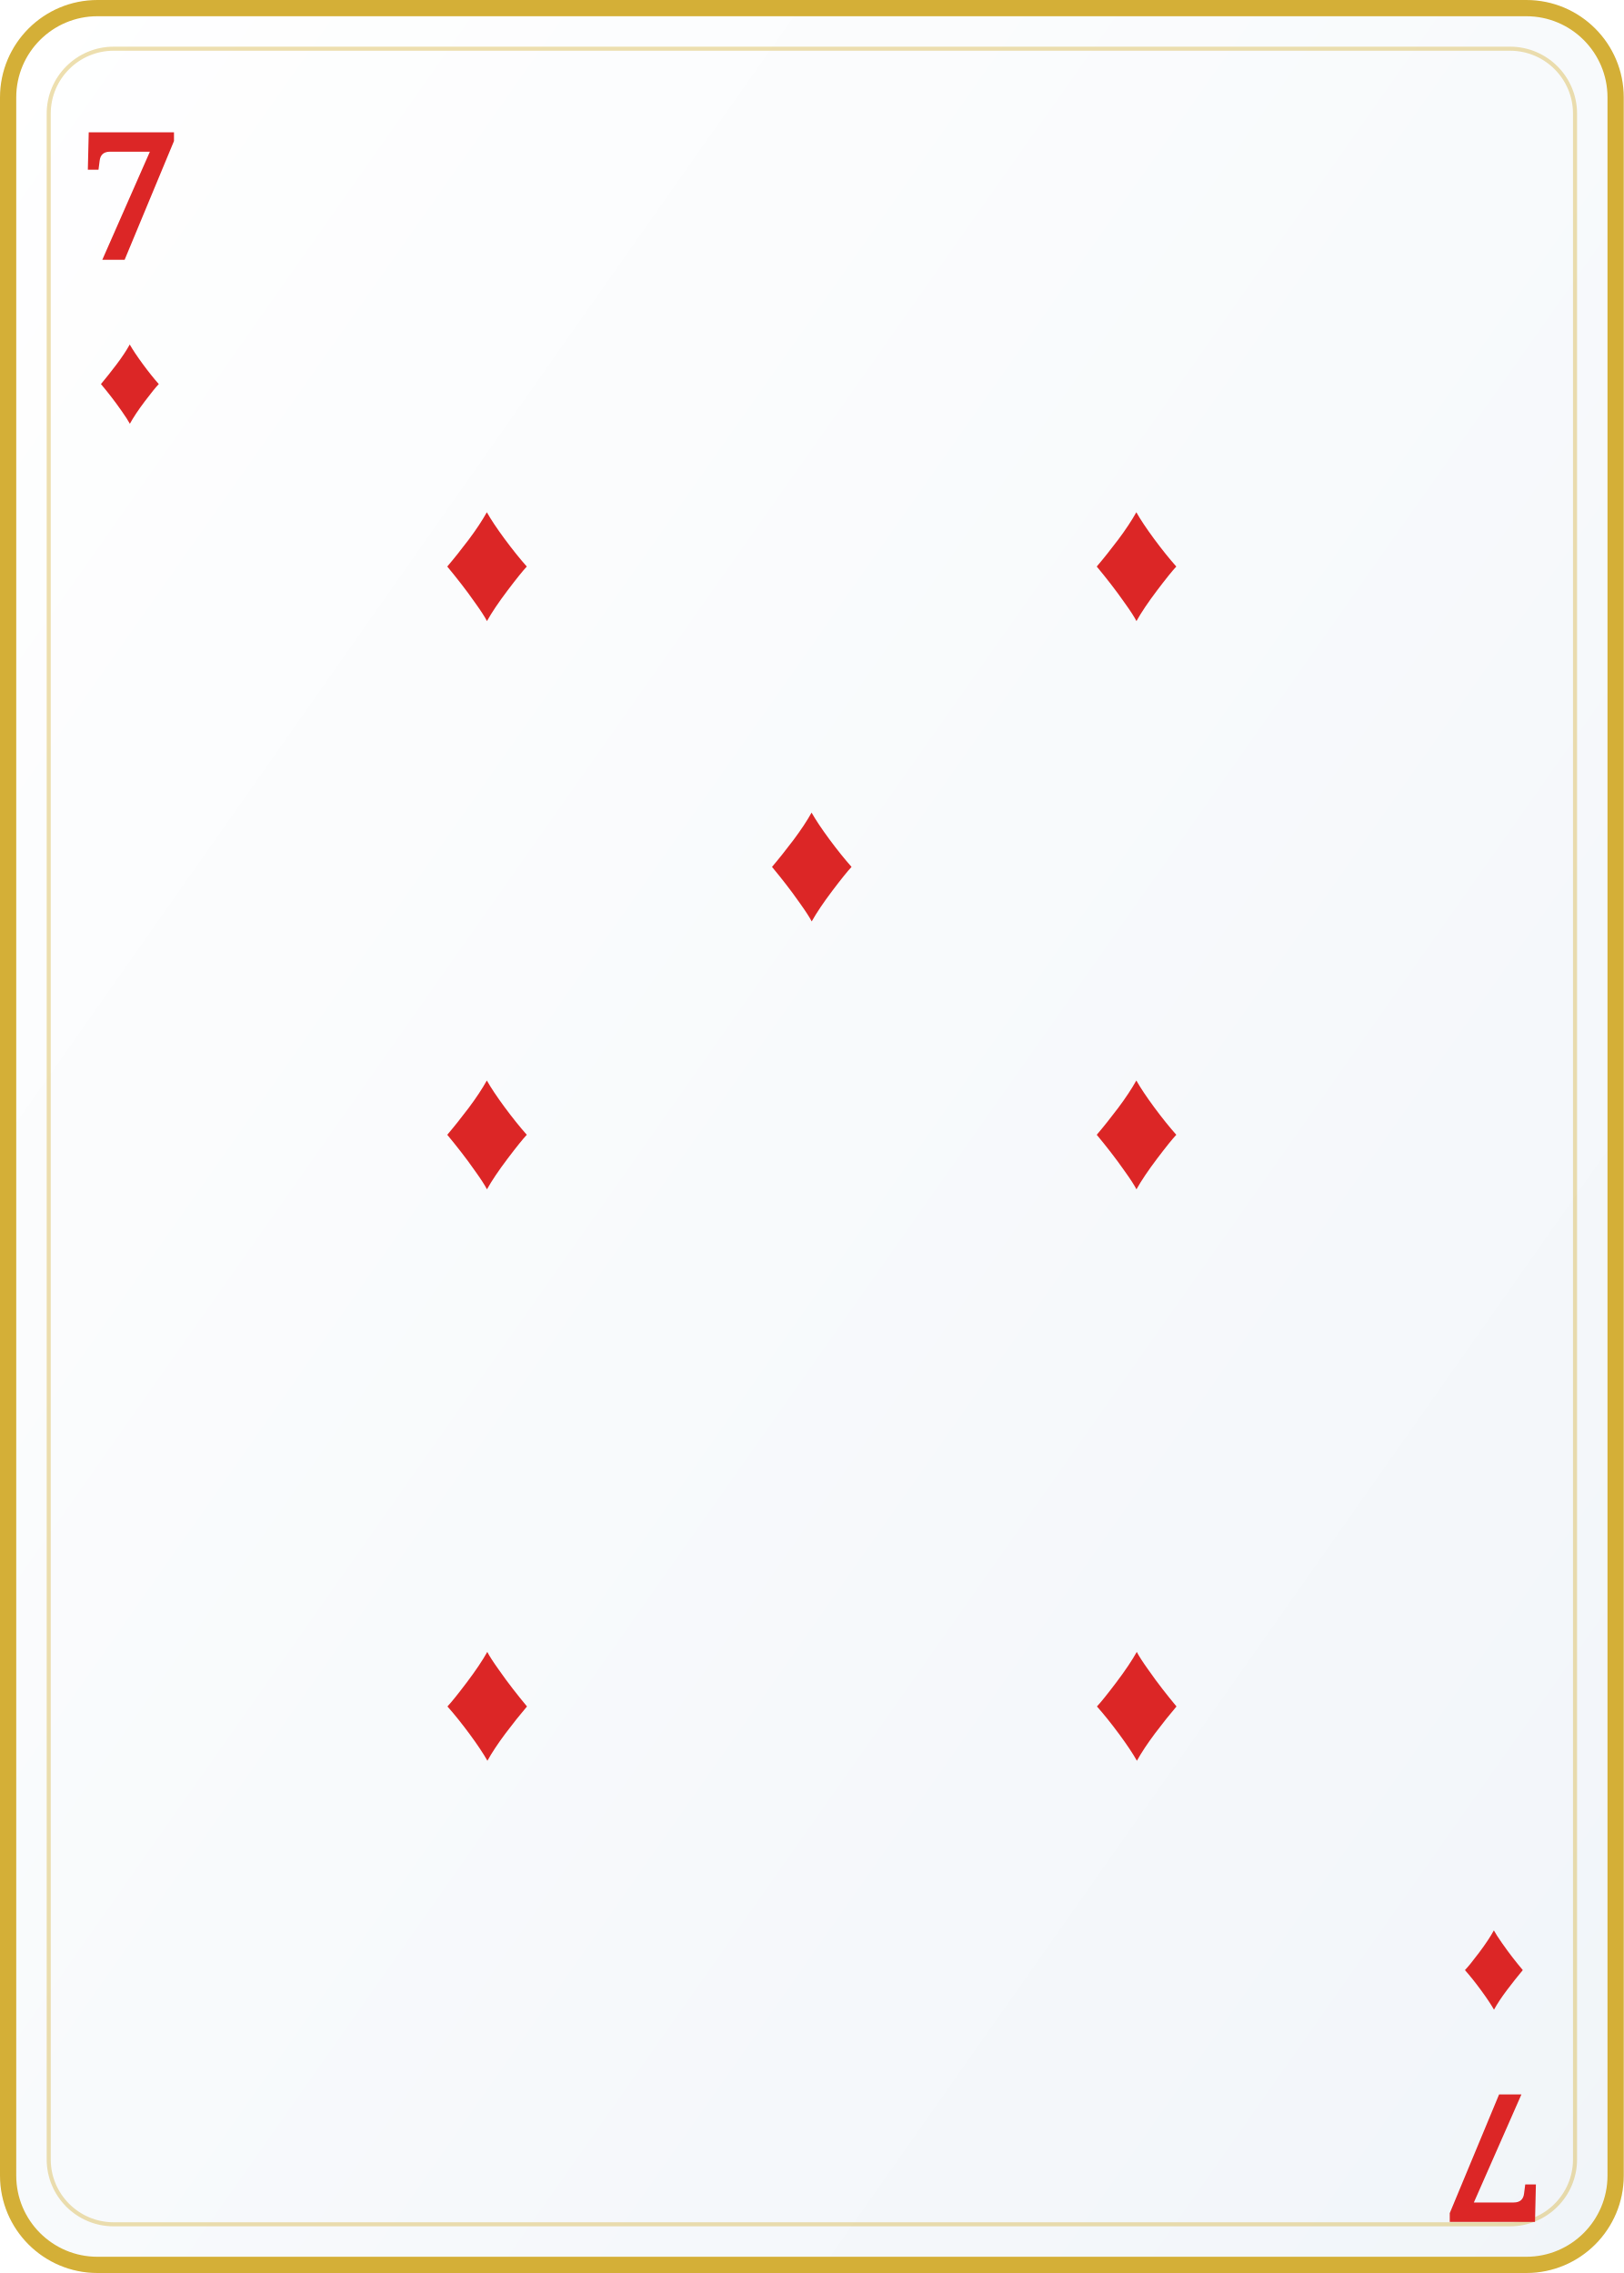
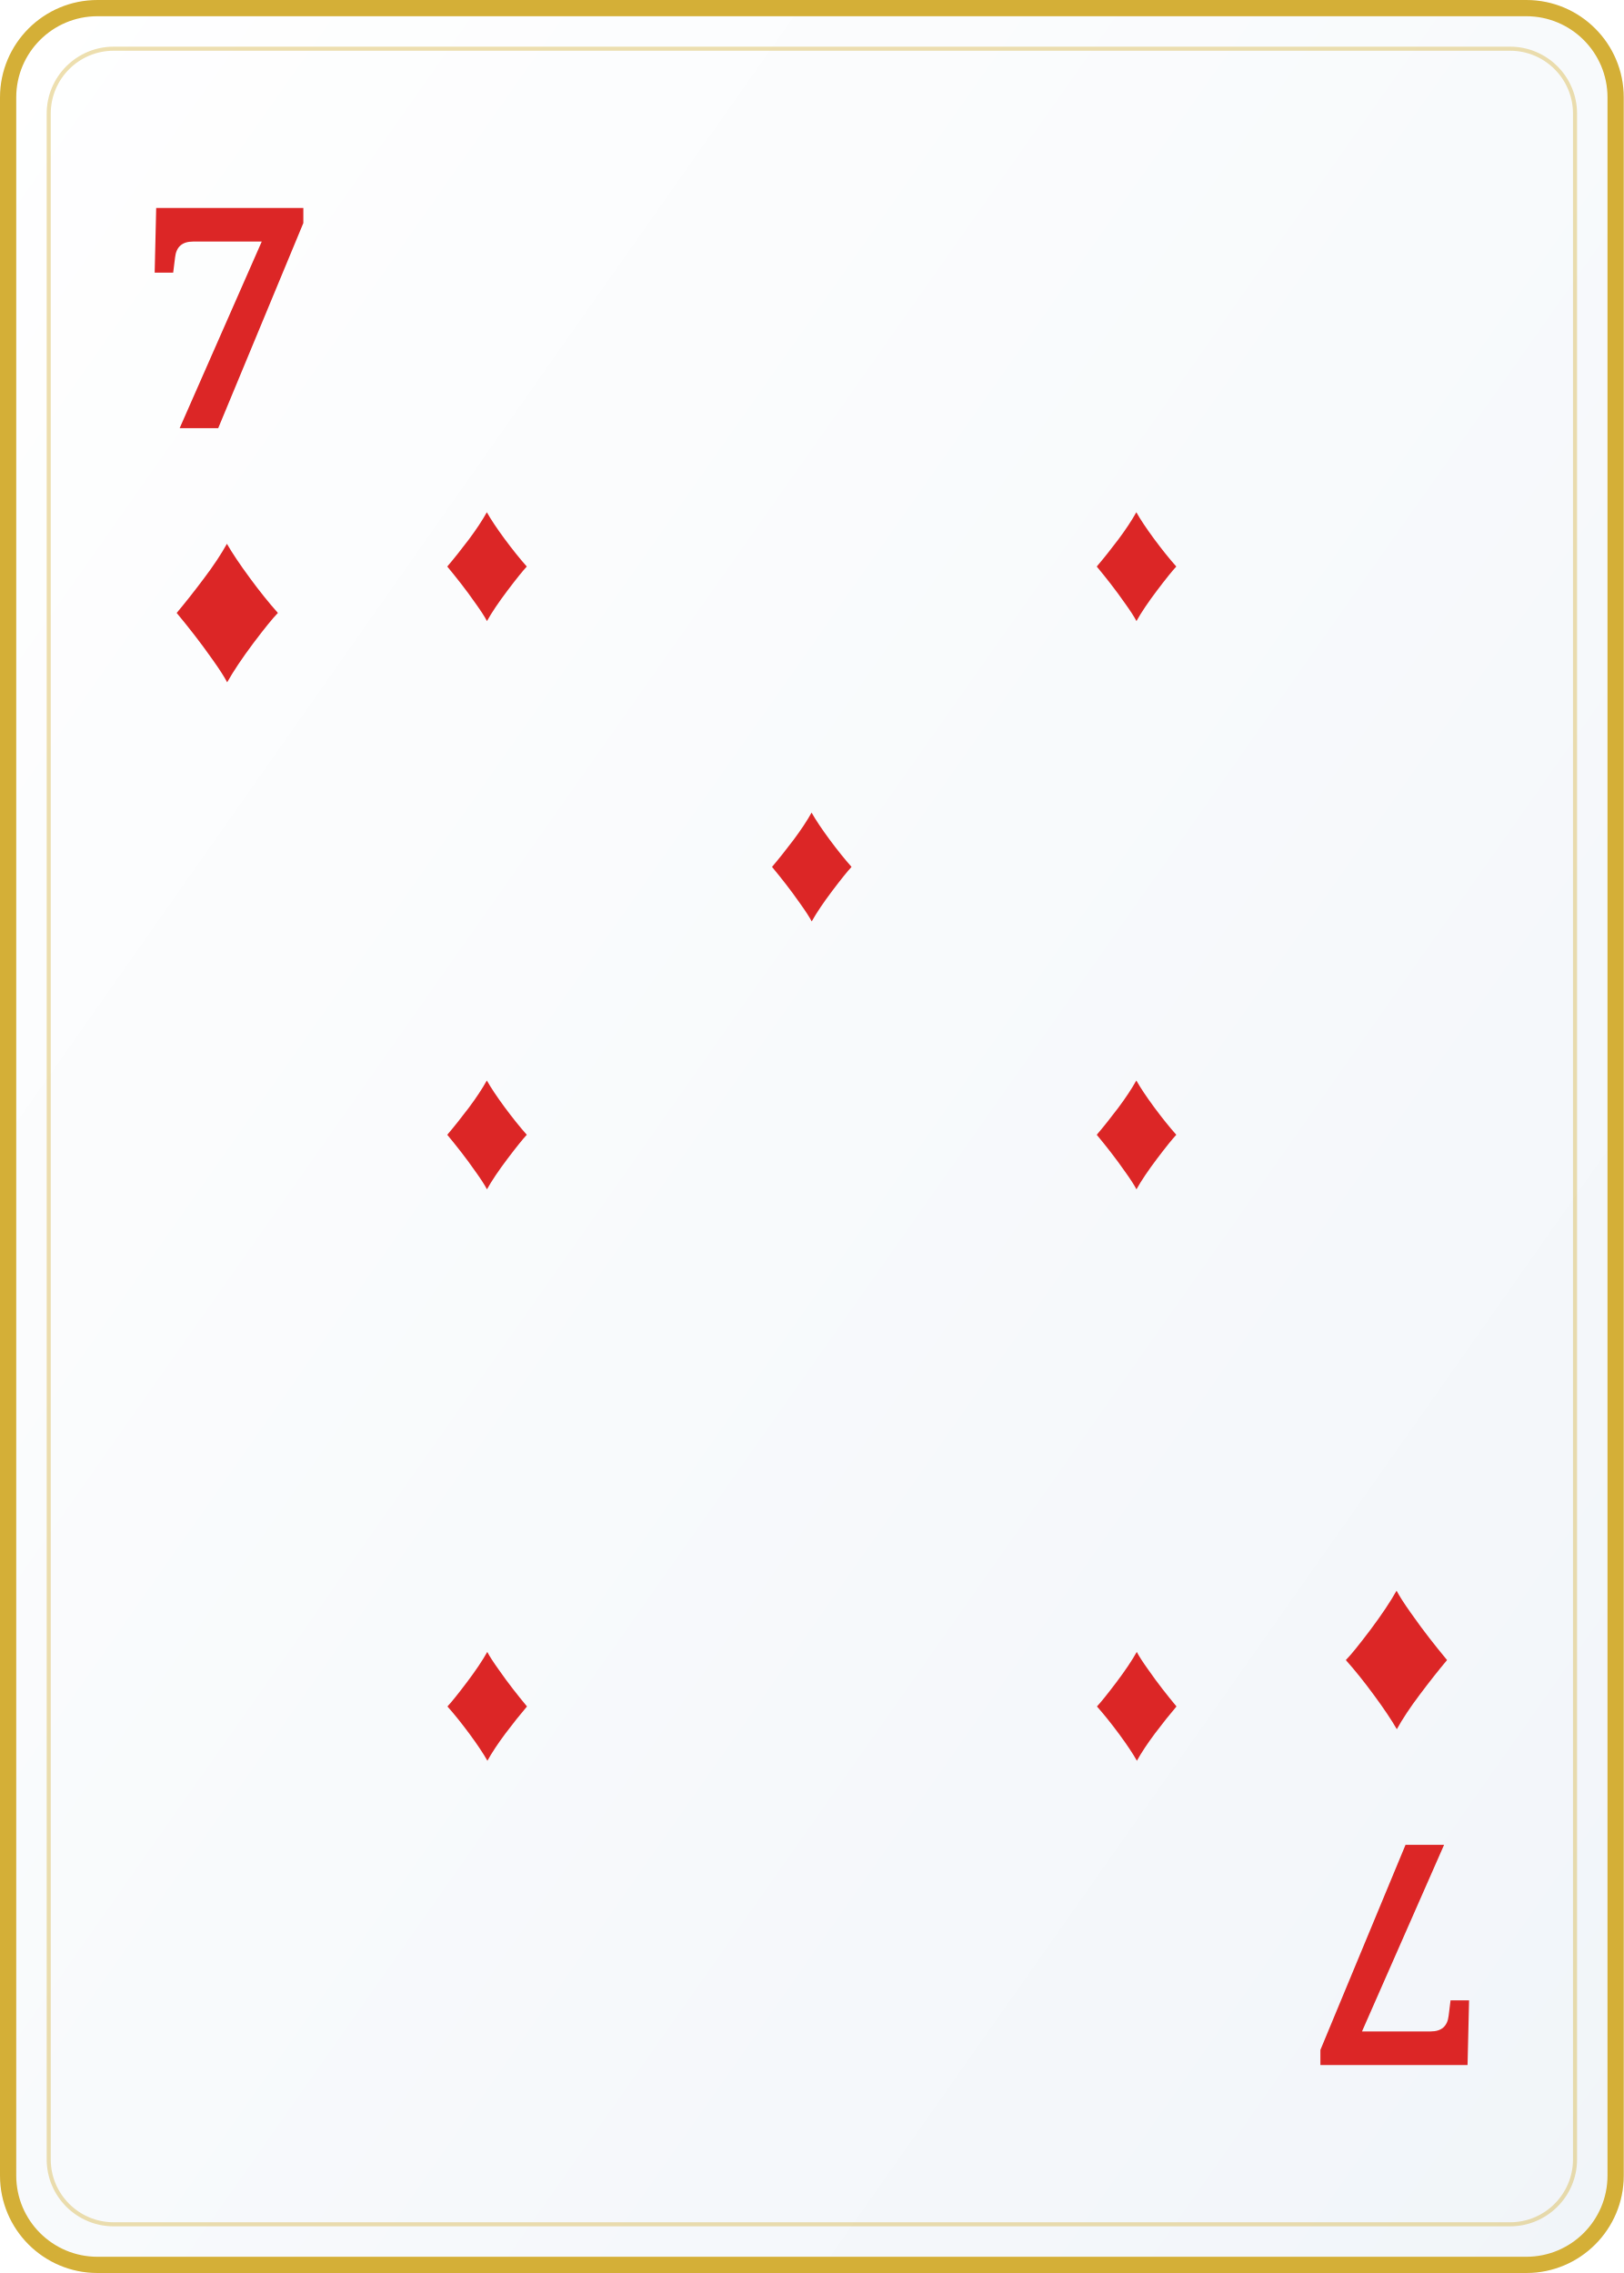
<svg xmlns="http://www.w3.org/2000/svg" viewBox="0 0 200 280" width="200" height="280">
  <defs>
    <linearGradient id="cardBg" x1="0%" y1="0%" x2="100%" y2="100%">
      <stop offset="0%" style="stop-color:#ffffff" />
      <stop offset="100%" style="stop-color:#f1f5f9" />
    </linearGradient>
  </defs>
  <rect width="200" height="280" rx="12" fill="url(#cardBg)" />
  <rect x="1" y="1" width="198" height="278" rx="11" fill="none" stroke="#d4af37" stroke-width="2" />
  <rect x="6" y="6" width="188" height="268" rx="8" fill="none" stroke="#d4af37" stroke-width="0.5" opacity="0.4" />
-   <text x="16" y="32" font-family="Georgia,serif" font-size="22" font-weight="900" fill="#dc2626" text-anchor="middle">7</text>
-   <text x="16" y="52" font-family="Arial,sans-serif" font-size="16" fill="#dc2626" text-anchor="middle">♦</text>
-   <text x="184" y="258" font-family="Georgia,serif" font-size="22" font-weight="900" fill="#dc2626" text-anchor="middle" transform="rotate(180,184,258)">7</text>
-   <text x="184" y="238" font-family="Arial,sans-serif" font-size="16" fill="#dc2626" text-anchor="middle" transform="rotate(180,184,238)">♦</text>
+   <text x="28" y="38" font-family="Georgia,serif" font-size="38" font-weight="900" fill="#dc2626" text-anchor="middle" dominant-baseline="central">7</text>
+   <text x="28" y="74" font-family="Arial,sans-serif" font-size="28" fill="#dc2626" text-anchor="middle" dominant-baseline="central">♦</text>
+   <text x="172" y="242" font-family="Georgia,serif" font-size="38" font-weight="900" fill="#dc2626" text-anchor="middle" dominant-baseline="central" transform="rotate(180,172,242)">7</text>
+   <text x="172" y="206" font-family="Arial,sans-serif" font-size="28" fill="#dc2626" text-anchor="middle" dominant-baseline="central" transform="rotate(180,172,206)">♦</text>
  <text x="60" y="70" font-family="Arial,sans-serif" font-size="22" fill="#dc2626" text-anchor="middle" dominant-baseline="middle">♦</text>
  <text x="140" y="70" font-family="Arial,sans-serif" font-size="22" fill="#dc2626" text-anchor="middle" dominant-baseline="middle">♦</text>
  <text x="60" y="140" font-family="Arial,sans-serif" font-size="22" fill="#dc2626" text-anchor="middle" dominant-baseline="middle">♦</text>
  <text x="140" y="140" font-family="Arial,sans-serif" font-size="22" fill="#dc2626" text-anchor="middle" dominant-baseline="middle">♦</text>
  <text x="100" y="107" font-family="Arial,sans-serif" font-size="22" fill="#dc2626" text-anchor="middle" dominant-baseline="middle">♦</text>
  <text x="60" y="210" font-family="Arial,sans-serif" font-size="22" fill="#dc2626" text-anchor="middle" dominant-baseline="middle" transform="rotate(180,60,210)">♦</text>
  <text x="140" y="210" font-family="Arial,sans-serif" font-size="22" fill="#dc2626" text-anchor="middle" dominant-baseline="middle" transform="rotate(180,140,210)">♦</text>
</svg>
